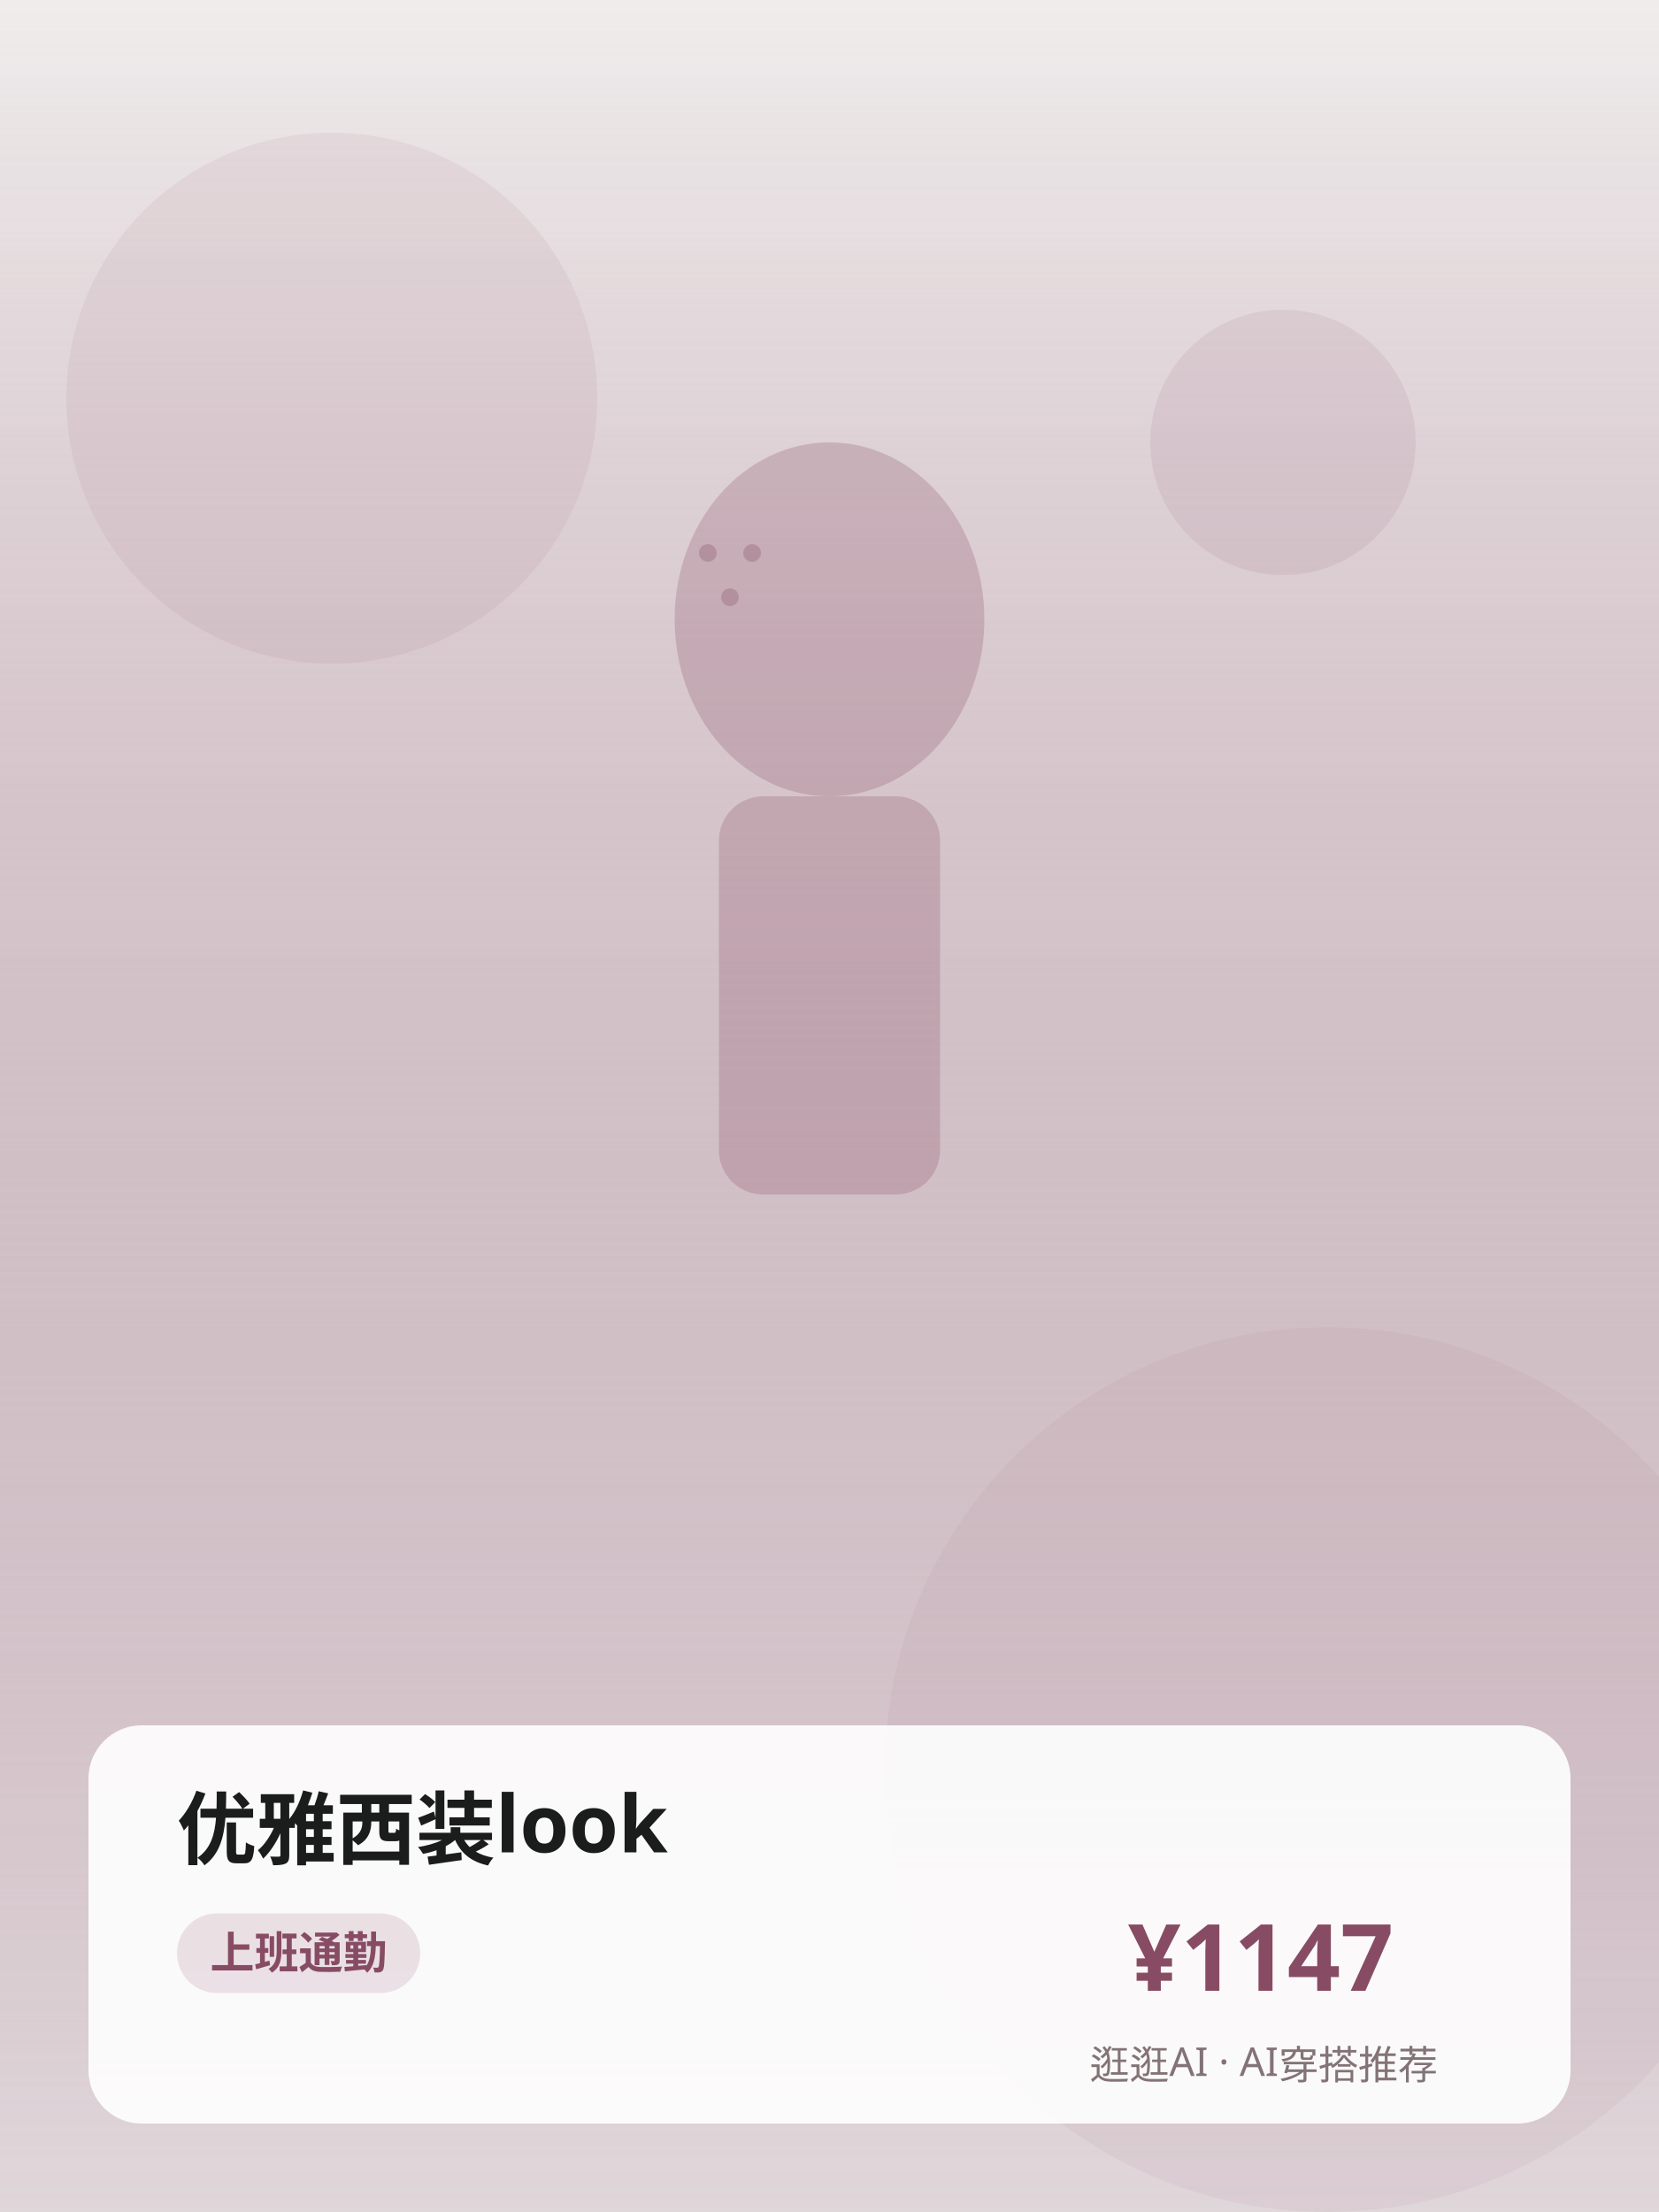
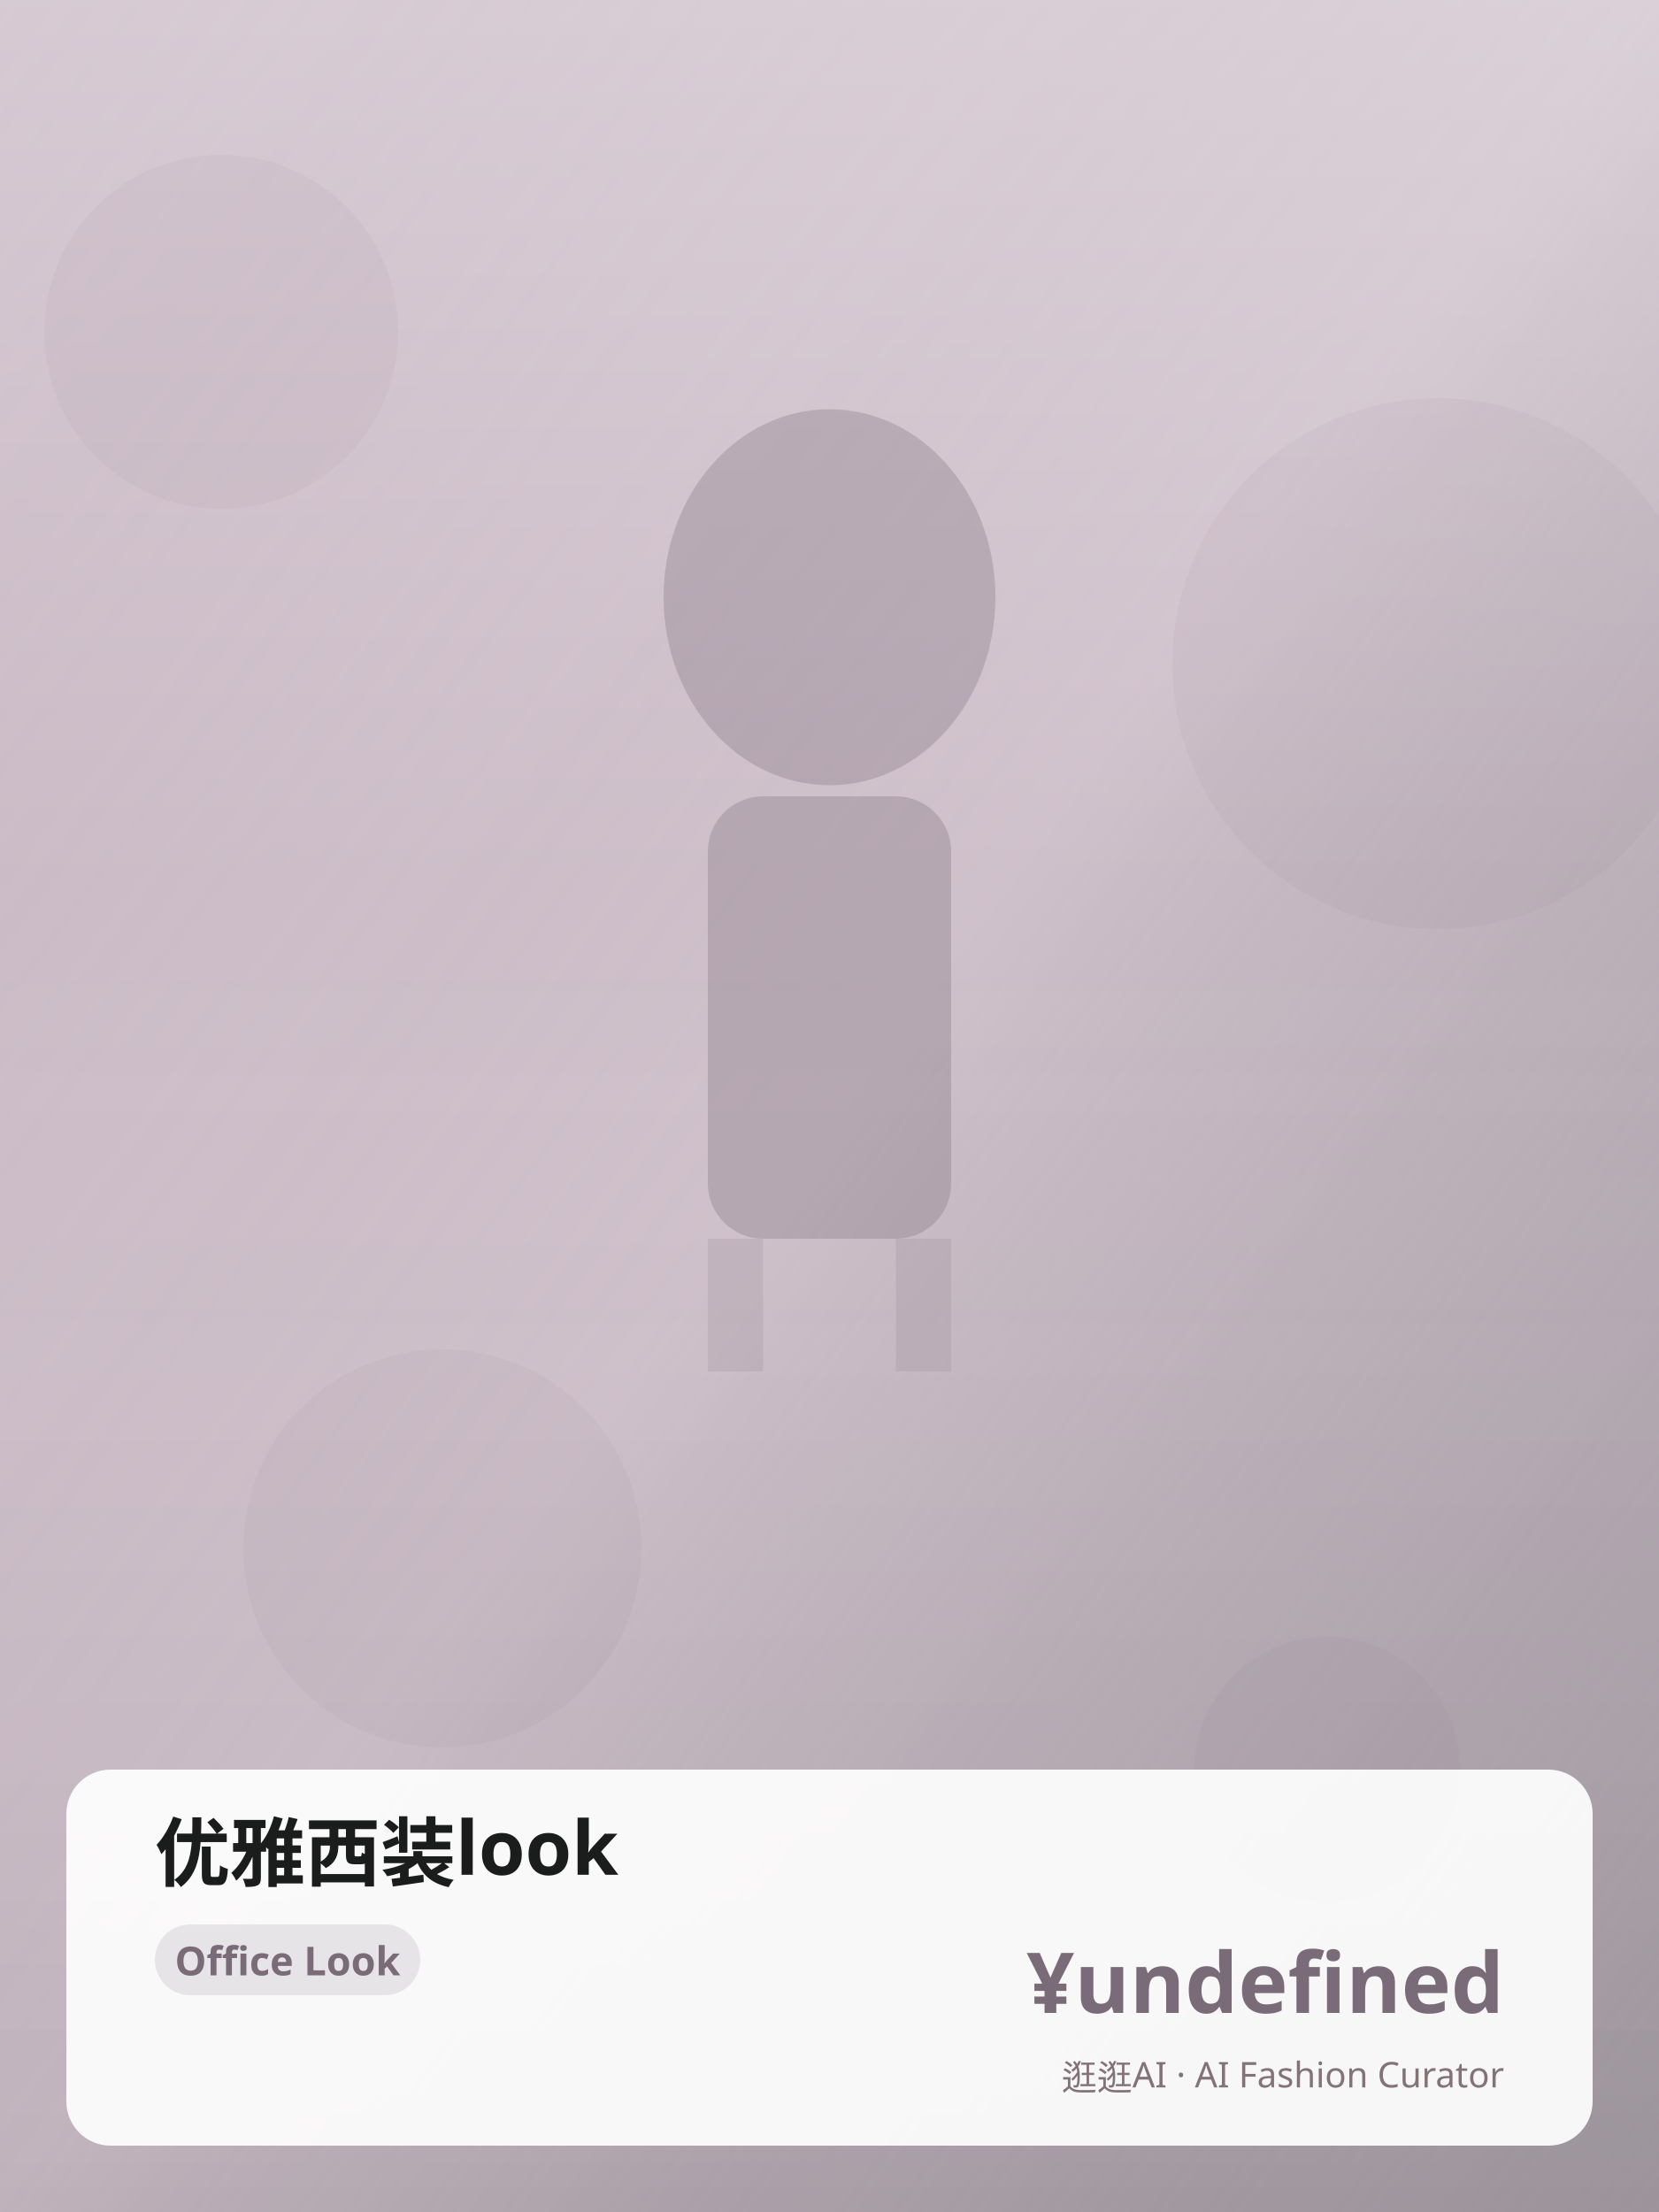
<svg xmlns="http://www.w3.org/2000/svg" width="750" height="1000" viewBox="0 0 750 1000">
  <defs>
-     <linearGradient id="bg" x1="0" y1="0" x2="0" y2="1">
-       <stop offset="0%" stop-color="#f0eded" />
-       <stop offset="100%" stop-color="#874c63" stop-opacity="0.15" />
+     <linearGradient id="bg" x1="0" y1="0" x2="1" y2="1">
+       <stop offset="0%" stop-color="#C9B8C4" />
+       <stop offset="50%" stop-color="#C9B8C4" stop-opacity="0.85" />
+       <stop offset="100%" stop-color="#7A6B78" stop-opacity="0.6" />
+     </linearGradient>
+     <linearGradient id="shine" x1="0" y1="0" x2="0" y2="1">
+       <stop offset="0%" stop-color="#ffffff" stop-opacity="0.25" />
+       <stop offset="40%" stop-color="#ffffff" stop-opacity="0" />
+       <stop offset="100%" stop-color="#000000" stop-opacity="0.08" />
    </linearGradient>
  </defs>
  <rect width="750" height="1000" fill="url(#bg)" />
-   <circle cx="150" cy="180" r="120" fill="#874c63" opacity="0.08" />
-   <circle cx="600" cy="800" r="200" fill="#874c63" opacity="0.06" />
-   <circle cx="580" cy="200" r="60" fill="#874c63" opacity="0.1" />
-   <g transform="translate(375,340)" fill="#874c63" opacity="0.25">
-     <ellipse cx="0" cy="-60" rx="70" ry="80" />
-     <rect x="-50" y="20" width="100" height="180" rx="20" />
+   <rect width="750" height="1000" fill="url(#shine)" />
+   <g opacity="0.06" fill="#7A6B78">
+     <circle cx="100" cy="150" r="80" />
+     <circle cx="650" cy="300" r="120" />
+     <circle cx="200" cy="700" r="90" />
+     <circle cx="600" cy="800" r="60" />
  </g>
-   <g fill="#874c63" opacity="0.3">
-     <circle cx="320" cy="250" r="4" />
-     <circle cx="340" cy="250" r="4" />
-     <circle cx="330" cy="270" r="4" />
+   <g transform="translate(375,340)" opacity="0.3" fill="#7A6B78">
+     <ellipse cx="0" cy="-70" rx="75" ry="85" />
+     <rect x="-55" y="20" width="110" height="200" rx="25" />
+     <path d="M-55,220 L-55,280 L-30,280 L-30,220 M30,220 L30,280 L55,280 L55,220" fill="#7A6B78" opacity="0.5" />
  </g>
-   <rect x="40" y="780" width="670" height="180" rx="24" fill="#ffffff" opacity="0.9" />
-   <text x="80" y="840" font-family="Plus Jakarta Sans, sans-serif" font-size="36" font-weight="700" fill="#1b1c1c">优雅西装look</text>
-   <rect x="80" y="865" width="110" height="36" rx="18" fill="#874c63" opacity="0.15" />
-   <text x="135" y="890" font-family="Plus Jakarta Sans, sans-serif" font-size="20" fill="#874c63" text-anchor="middle" font-weight="600">上班通勤</text>
-   <text x="630" y="900" font-family="Plus Jakarta Sans, sans-serif" font-size="42" font-weight="800" fill="#874c63" text-anchor="end">¥1147</text>
-   <text x="650" y="940" font-family="Plus Jakarta Sans, sans-serif" font-size="18" fill="#837377" text-anchor="end">逛逛AI · AI穿搭推荐</text>
+   <rect x="30" y="800" width="690" height="170" rx="20" fill="#ffffff" opacity="0.92" />
+   <text x="70" y="850" font-family="Plus Jakarta Sans, sans-serif" font-size="34" font-weight="800" fill="#1b1c1c">优雅西装look</text>
+   <rect x="70" y="870" width="120" height="32" rx="16" fill="#7A6B78" opacity="0.15" />
+   <text x="130" y="893" font-family="Plus Jakarta Sans, sans-serif" font-size="18" font-weight="600" fill="#7A6B78" text-anchor="middle">Office Look</text>
+   <text x="680" y="910" font-family="Plus Jakarta Sans, sans-serif" font-size="38" font-weight="800" fill="#7A6B78" text-anchor="end">¥undefined</text>
+   <text x="680" y="945" font-family="Plus Jakarta Sans, sans-serif" font-size="16" fill="#837377" text-anchor="end">逛逛AI · AI Fashion Curator</text>
</svg>
